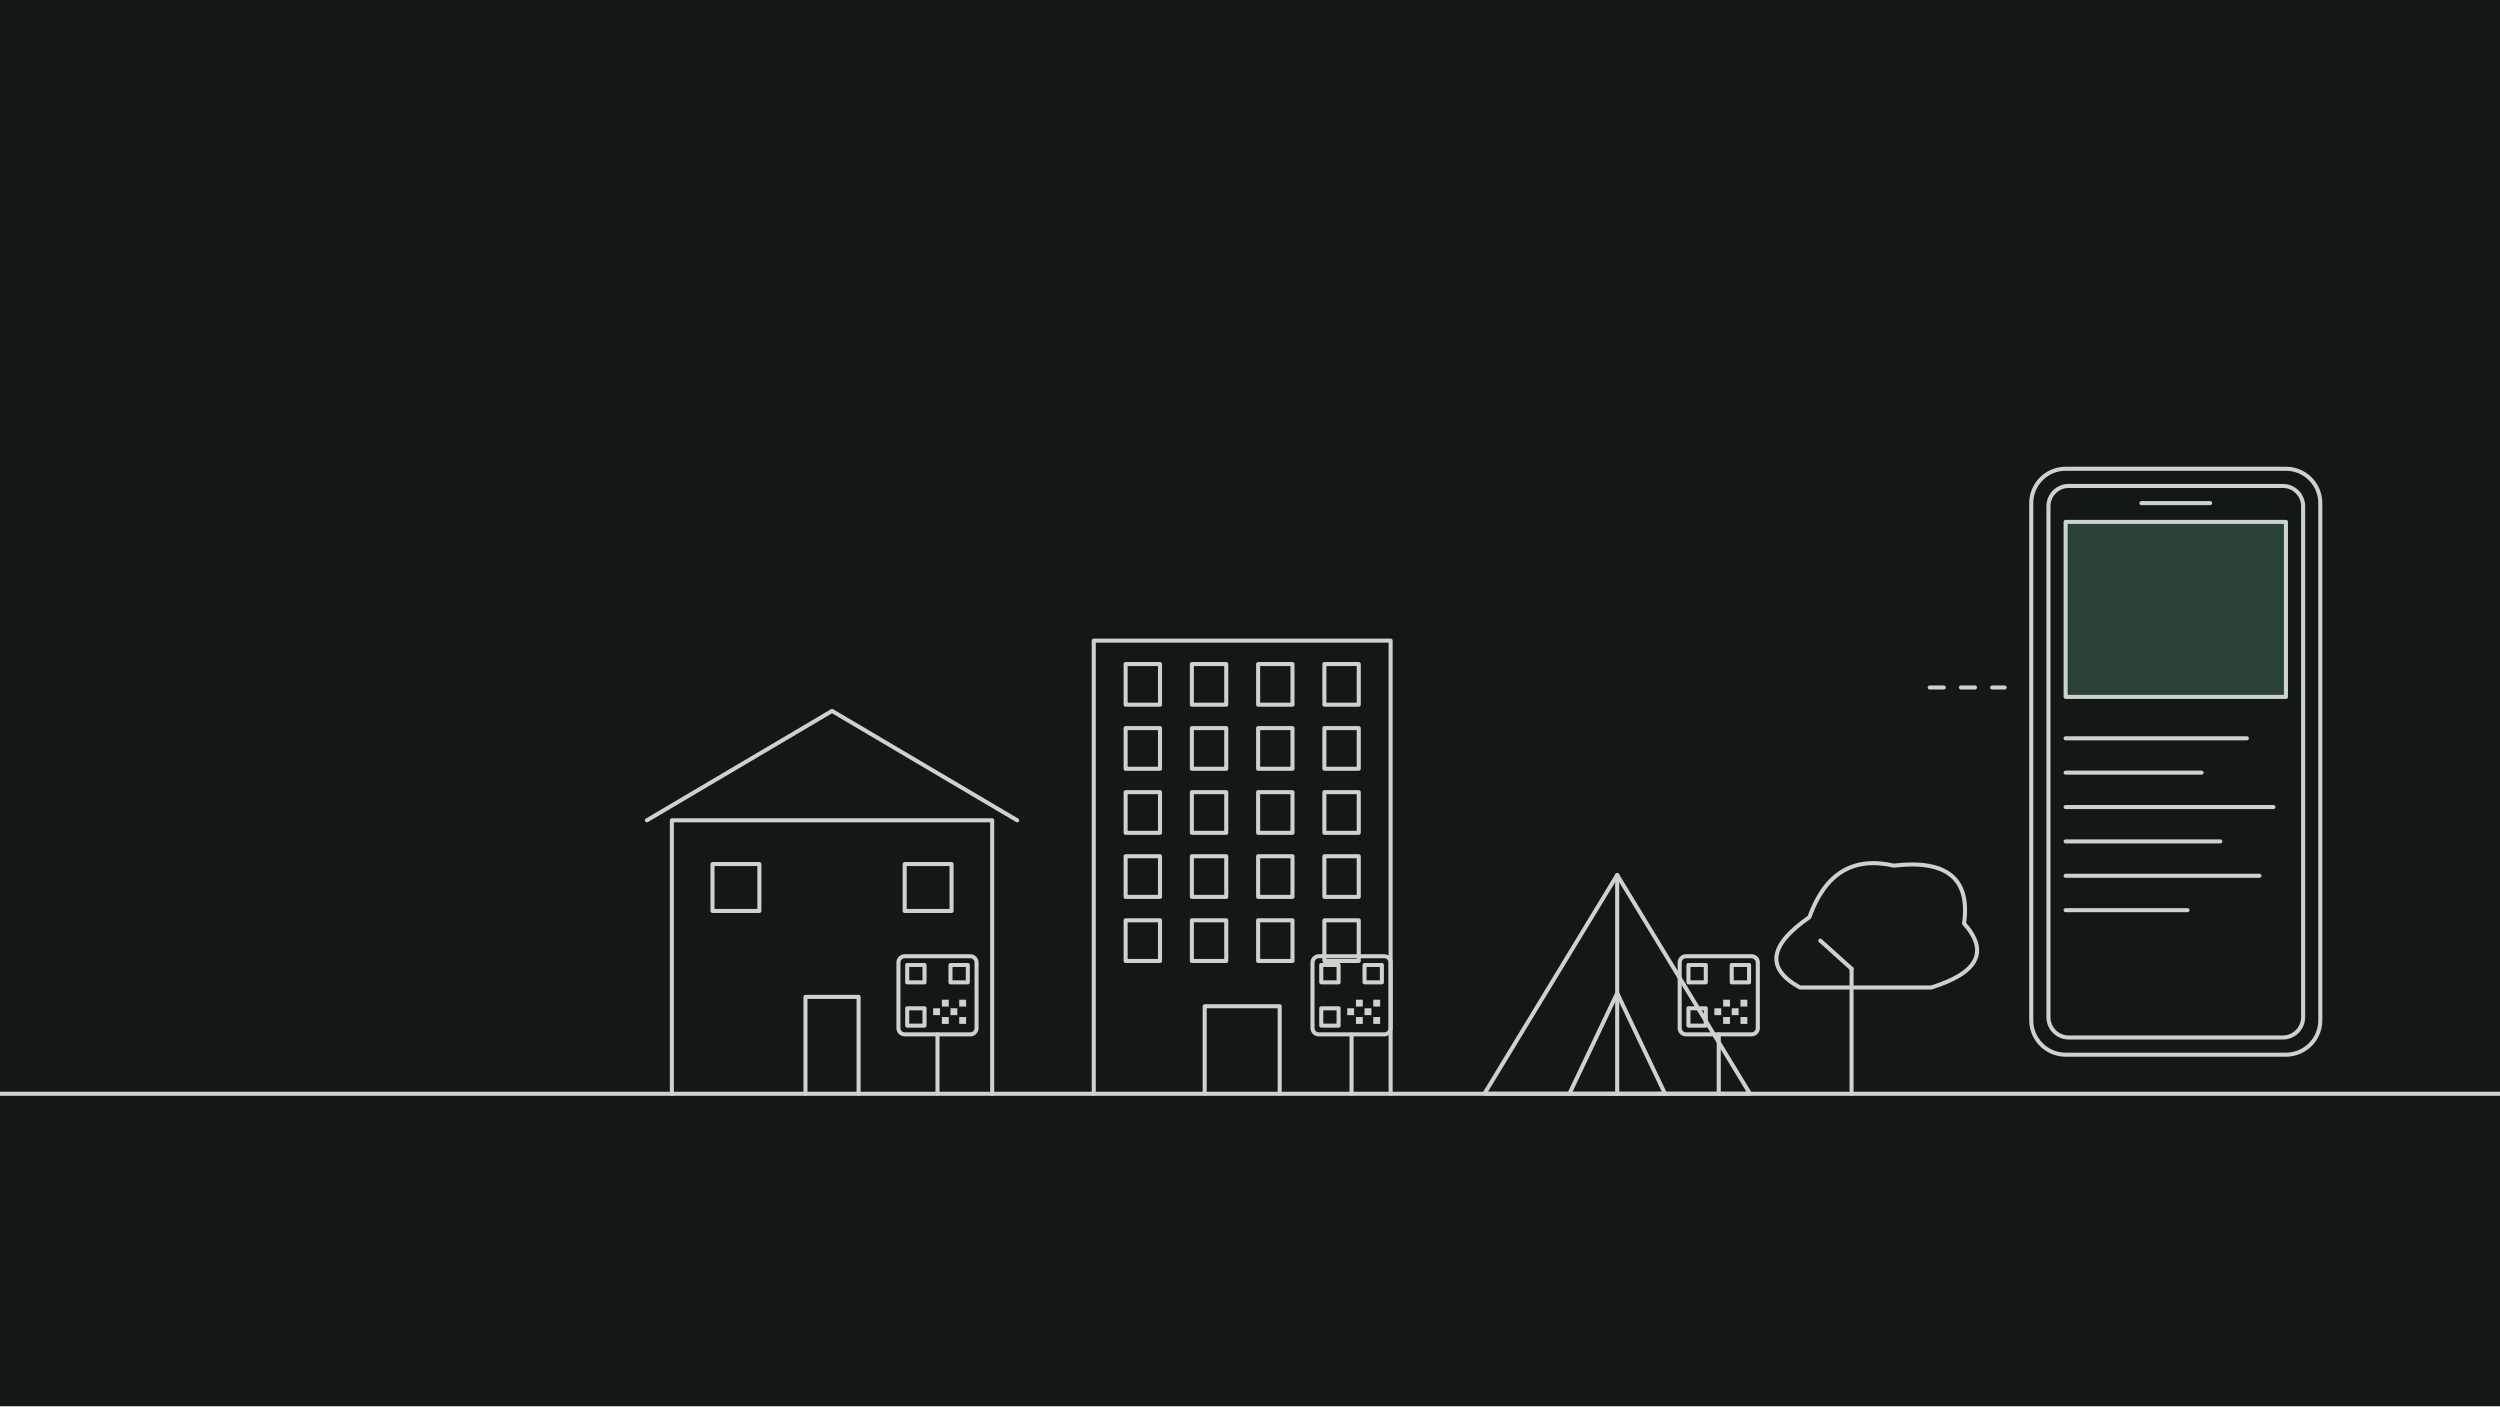
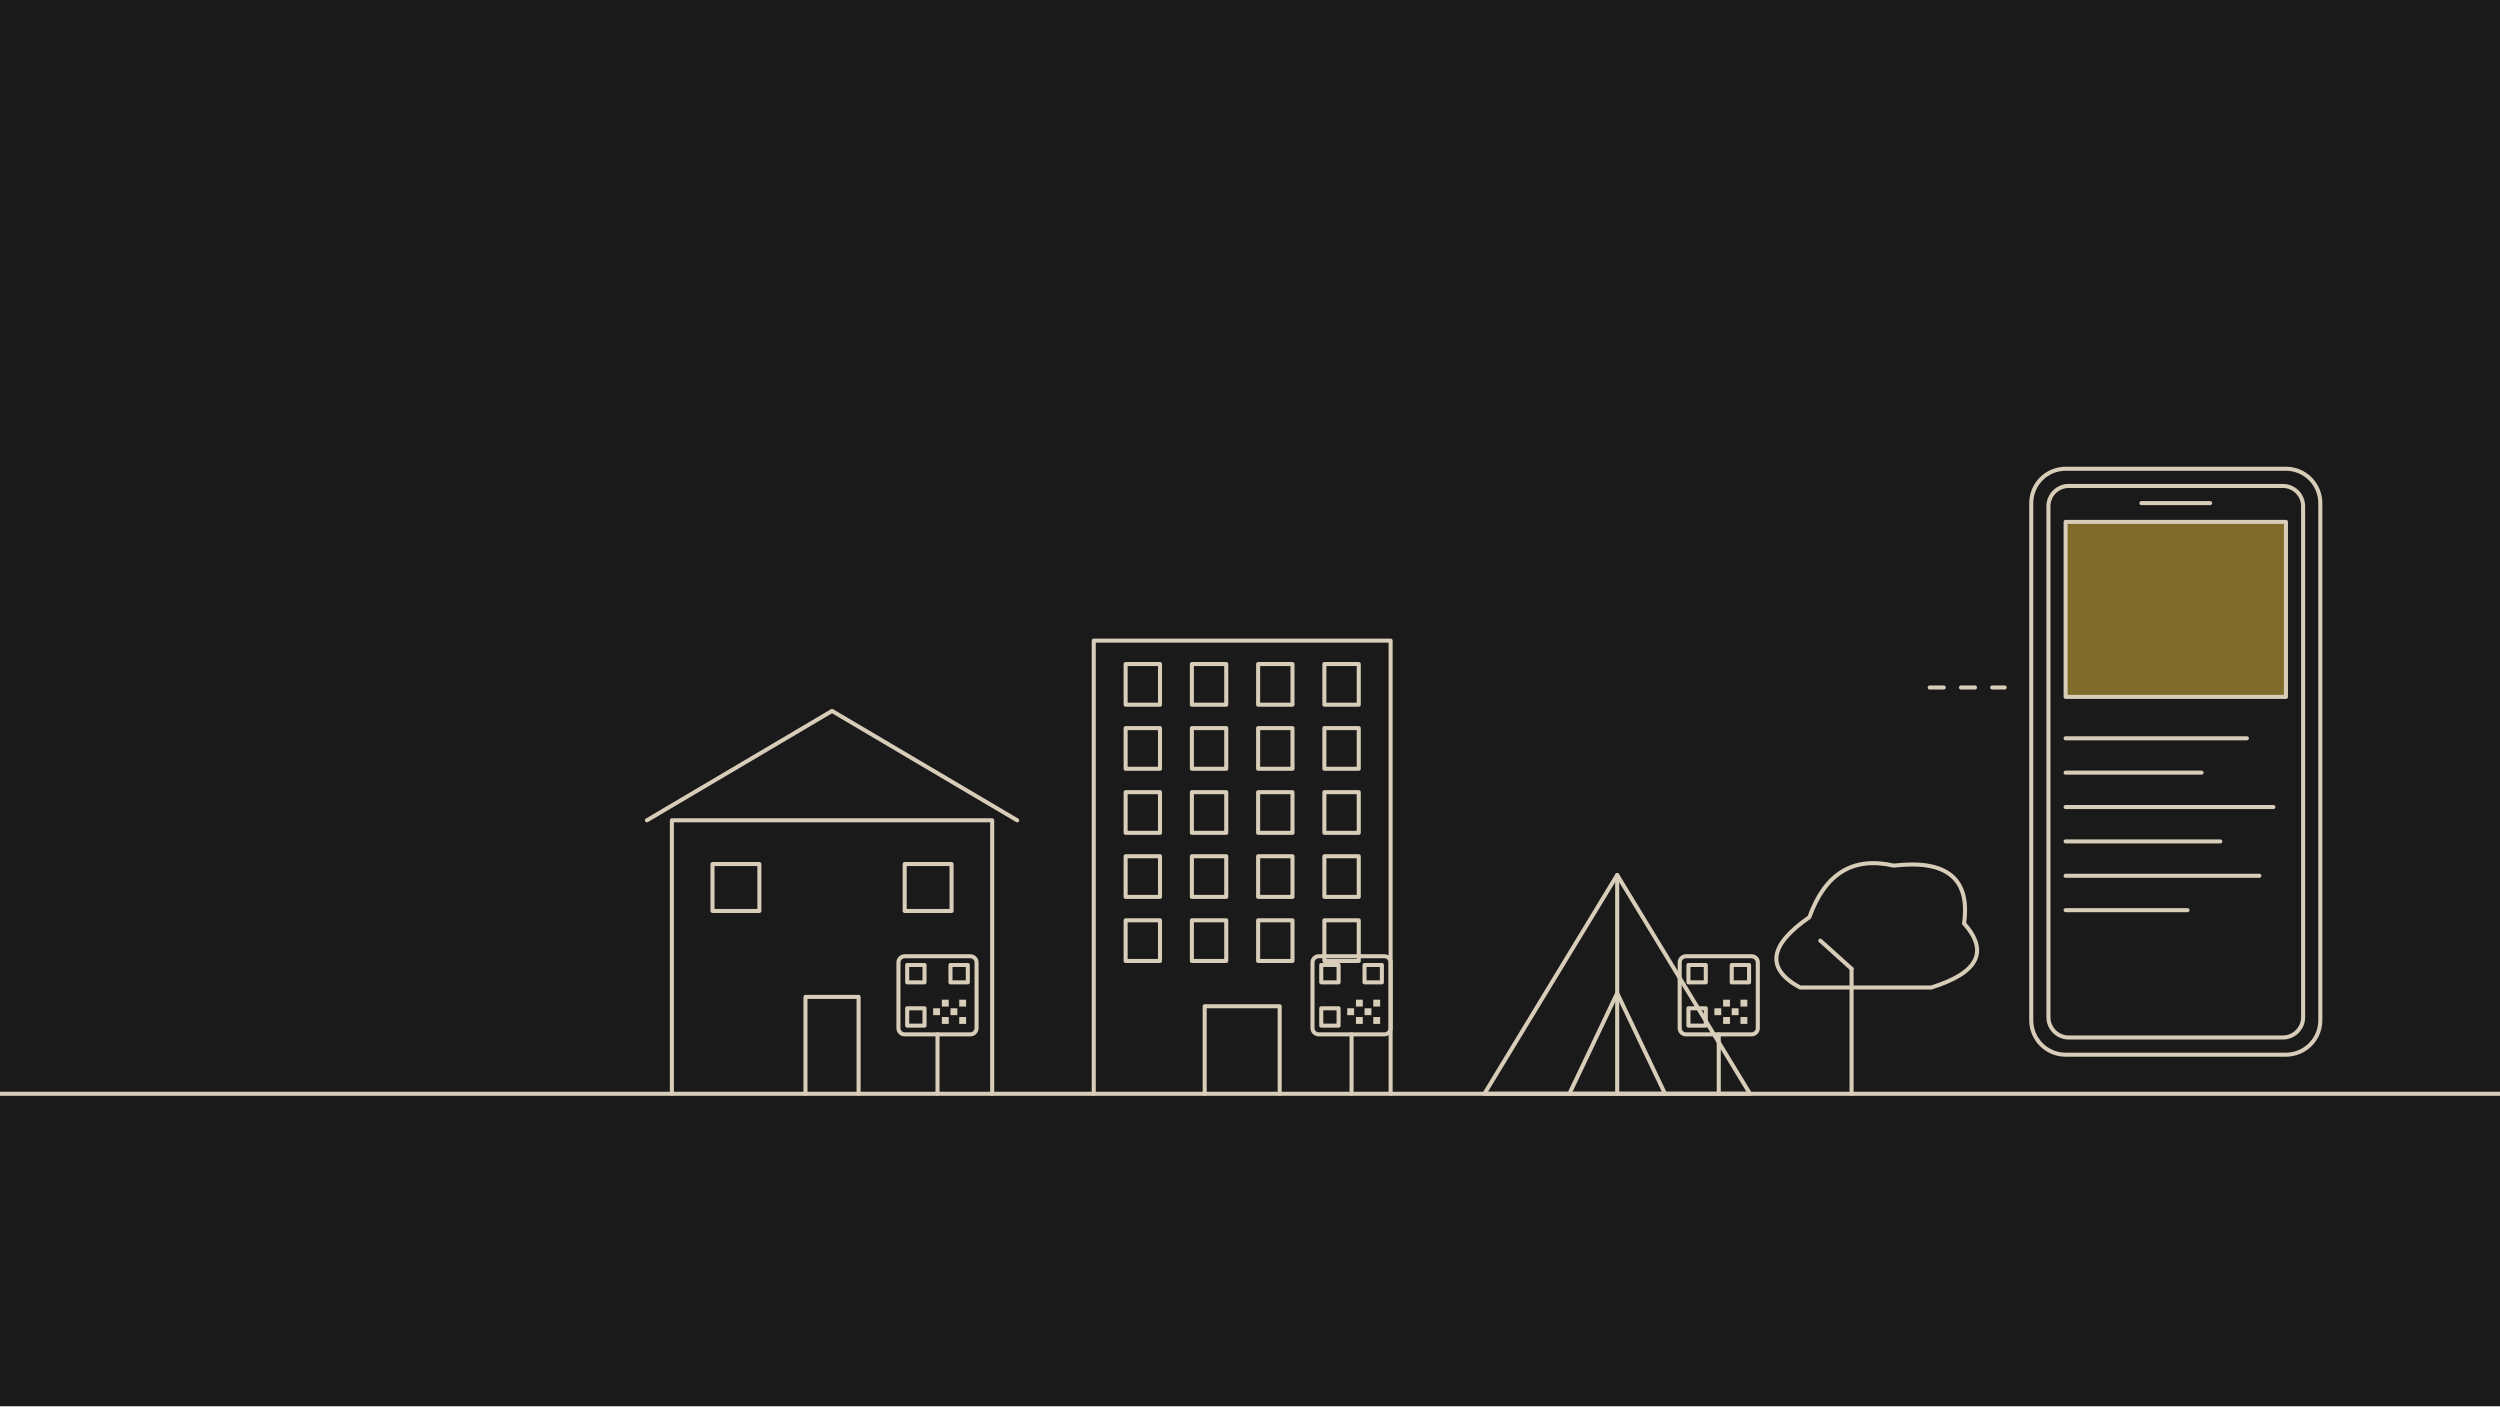
<svg xmlns="http://www.w3.org/2000/svg" viewBox="0 0 1600 900" width="100%" height="100%" preserveAspectRatio="xMidYMid slice" role="img" aria-label="Ferienhaus, Hotel, Campingplatz und Veranstaltung — überall derselbe QR-Code">
-   <rect width="1600" height="900" fill="#131816" />
-   <g fill="none" stroke="#CBD3CC" stroke-width="2.6" stroke-linecap="round" stroke-linejoin="round">
+   <rect width="1600" height="900" fill="#1A1A1A" />
+   <g fill="none" stroke="#D8CDB8" stroke-width="2.6" stroke-linecap="round" stroke-linejoin="round">
    <path d="M0 700H1600" />
    <path d="M430 700V525h205v175" />
    <path d="M414 525L532.5 455L651 525" />
    <path d="M515.5 700v-62h34v62" />
    <rect x="456" y="553" width="30" height="30" />
    <rect x="579" y="553" width="30" height="30" />
    <path d="M600.0 700v-38" />
    <rect x="575" y="612" width="50" height="50" rx="4" />
    <rect x="580.6" y="617.6" width="11.1" height="11.1" />
    <rect x="608.3" y="617.6" width="11.1" height="11.1" />
    <rect x="580.6" y="645.3" width="11.1" height="11.1" />
-     <rect x="602.8" y="639.8" width="4.4" height="4.4" stroke="none" fill="#CBD3CC" />
-     <rect x="613.9" y="639.8" width="4.4" height="4.4" stroke="none" fill="#CBD3CC" />
-     <rect x="602.8" y="650.9" width="4.4" height="4.4" stroke="none" fill="#CBD3CC" />
-     <rect x="608.3" y="645.3" width="4.4" height="4.4" stroke="none" fill="#CBD3CC" />
-     <rect x="613.9" y="650.9" width="4.4" height="4.4" stroke="none" fill="#CBD3CC" />
-     <rect x="597.2" y="645.3" width="4.4" height="4.4" stroke="none" fill="#CBD3CC" />
+     <rect x="602.8" y="639.8" width="4.4" height="4.4" stroke="none" fill="#D8CDB8" />
+     <rect x="613.9" y="639.8" width="4.4" height="4.4" stroke="none" fill="#D8CDB8" />
+     <rect x="602.8" y="650.9" width="4.4" height="4.4" stroke="none" fill="#D8CDB8" />
+     <rect x="608.3" y="645.3" width="4.4" height="4.4" stroke="none" fill="#D8CDB8" />
+     <rect x="613.9" y="650.9" width="4.4" height="4.4" stroke="none" fill="#D8CDB8" />
+     <rect x="597.2" y="645.3" width="4.4" height="4.4" stroke="none" fill="#D8CDB8" />
    <path d="M700 700V410h190v290" />
    <rect x="720.4" y="425.0" width="22" height="26" />
    <rect x="762.8" y="425.0" width="22" height="26" />
    <rect x="805.2" y="425.0" width="22" height="26" />
    <rect x="847.6" y="425.0" width="22" height="26" />
    <rect x="720.4" y="466.0" width="22" height="26" />
    <rect x="762.8" y="466.0" width="22" height="26" />
    <rect x="805.2" y="466.0" width="22" height="26" />
    <rect x="847.6" y="466.0" width="22" height="26" />
    <rect x="720.4" y="507.0" width="22" height="26" />
    <rect x="762.8" y="507.0" width="22" height="26" />
    <rect x="805.2" y="507.0" width="22" height="26" />
    <rect x="847.6" y="507.0" width="22" height="26" />
    <rect x="720.4" y="548.0" width="22" height="26" />
    <rect x="762.8" y="548.0" width="22" height="26" />
    <rect x="805.2" y="548.0" width="22" height="26" />
    <rect x="847.6" y="548.0" width="22" height="26" />
    <rect x="720.4" y="589.0" width="22" height="26" />
    <rect x="762.8" y="589.0" width="22" height="26" />
    <rect x="805.2" y="589.0" width="22" height="26" />
    <rect x="847.6" y="589.0" width="22" height="26" />
    <path d="M771.0 700v-56h48v56" />
    <path d="M865.0 700v-38" />
    <rect x="840" y="612" width="50" height="50" rx="4" />
    <rect x="845.6" y="617.6" width="11.1" height="11.1" />
    <rect x="873.3" y="617.6" width="11.1" height="11.1" />
    <rect x="845.6" y="645.3" width="11.1" height="11.1" />
-     <rect x="867.8" y="639.8" width="4.4" height="4.4" stroke="none" fill="#CBD3CC" />
-     <rect x="878.9" y="639.8" width="4.4" height="4.4" stroke="none" fill="#CBD3CC" />
-     <rect x="867.8" y="650.9" width="4.4" height="4.4" stroke="none" fill="#CBD3CC" />
-     <rect x="873.3" y="645.3" width="4.4" height="4.4" stroke="none" fill="#CBD3CC" />
-     <rect x="878.9" y="650.9" width="4.4" height="4.4" stroke="none" fill="#CBD3CC" />
-     <rect x="862.2" y="645.3" width="4.4" height="4.4" stroke="none" fill="#CBD3CC" />
+     <rect x="867.8" y="639.8" width="4.4" height="4.4" stroke="none" fill="#D8CDB8" />
+     <rect x="878.9" y="639.8" width="4.4" height="4.4" stroke="none" fill="#D8CDB8" />
+     <rect x="867.8" y="650.9" width="4.4" height="4.4" stroke="none" fill="#D8CDB8" />
+     <rect x="873.3" y="645.3" width="4.4" height="4.4" stroke="none" fill="#D8CDB8" />
+     <rect x="878.9" y="650.9" width="4.4" height="4.4" stroke="none" fill="#D8CDB8" />
+     <rect x="862.2" y="645.3" width="4.4" height="4.4" stroke="none" fill="#D8CDB8" />
    <path d="M950 700L1035.0 560L1120 700Z" />
    <path d="M1035.0 560V700" />
    <path d="M1004.4 700l30.6 -64.4l30.6 64.4" />
    <path d="M1100.0 700v-38" />
    <rect x="1075" y="612" width="50" height="50" rx="4" />
    <rect x="1080.6" y="617.6" width="11.1" height="11.1" />
    <rect x="1108.3" y="617.6" width="11.1" height="11.1" />
    <rect x="1080.6" y="645.3" width="11.1" height="11.1" />
-     <rect x="1102.8" y="639.8" width="4.4" height="4.4" stroke="none" fill="#CBD3CC" />
-     <rect x="1113.9" y="639.8" width="4.4" height="4.4" stroke="none" fill="#CBD3CC" />
-     <rect x="1102.8" y="650.9" width="4.4" height="4.4" stroke="none" fill="#CBD3CC" />
-     <rect x="1108.3" y="645.3" width="4.4" height="4.4" stroke="none" fill="#CBD3CC" />
-     <rect x="1113.9" y="650.9" width="4.4" height="4.4" stroke="none" fill="#CBD3CC" />
-     <rect x="1097.2" y="645.3" width="4.4" height="4.4" stroke="none" fill="#CBD3CC" />
+     <rect x="1102.8" y="639.8" width="4.4" height="4.4" stroke="none" fill="#D8CDB8" />
+     <rect x="1113.9" y="639.8" width="4.4" height="4.4" stroke="none" fill="#D8CDB8" />
+     <rect x="1102.8" y="650.9" width="4.4" height="4.4" stroke="none" fill="#D8CDB8" />
+     <rect x="1108.3" y="645.3" width="4.4" height="4.4" stroke="none" fill="#D8CDB8" />
+     <rect x="1113.9" y="650.9" width="4.4" height="4.4" stroke="none" fill="#D8CDB8" />
+     <rect x="1097.2" y="645.3" width="4.4" height="4.4" stroke="none" fill="#D8CDB8" />
    <path d="M1185 700v-80" />
    <path d="M1152 632q-33 -18 6 -45q15 -42 54 -33q51 -6 45 37q24 27 -21 41Z" />
    <path d="M1185 620l-20 -18" />
    <rect x="1300" y="300" width="185" height="375" rx="22" />
    <rect x="1311" y="311" width="163" height="353" rx="13" />
    <path d="M1370.5 322h44" />
-     <rect x="1322" y="334" width="141" height="112" fill="#3E6350" stroke="none" opacity="0.55" />
+     <rect x="1322" y="334" width="141" height="112" fill="#D4AF37" stroke="none" opacity="0.55" />
    <rect x="1322" y="334" width="141" height="112" />
    <path d="M1322 472.5h116" />
    <path d="M1322 494.5h87" />
    <path d="M1322 516.5h133" />
    <path d="M1322 538.5h99" />
    <path d="M1322 560.5h124" />
    <path d="M1322 582.5h78" />
    <path d="M1235 440h48" stroke-dasharray="9 11" />
  </g>
</svg>
